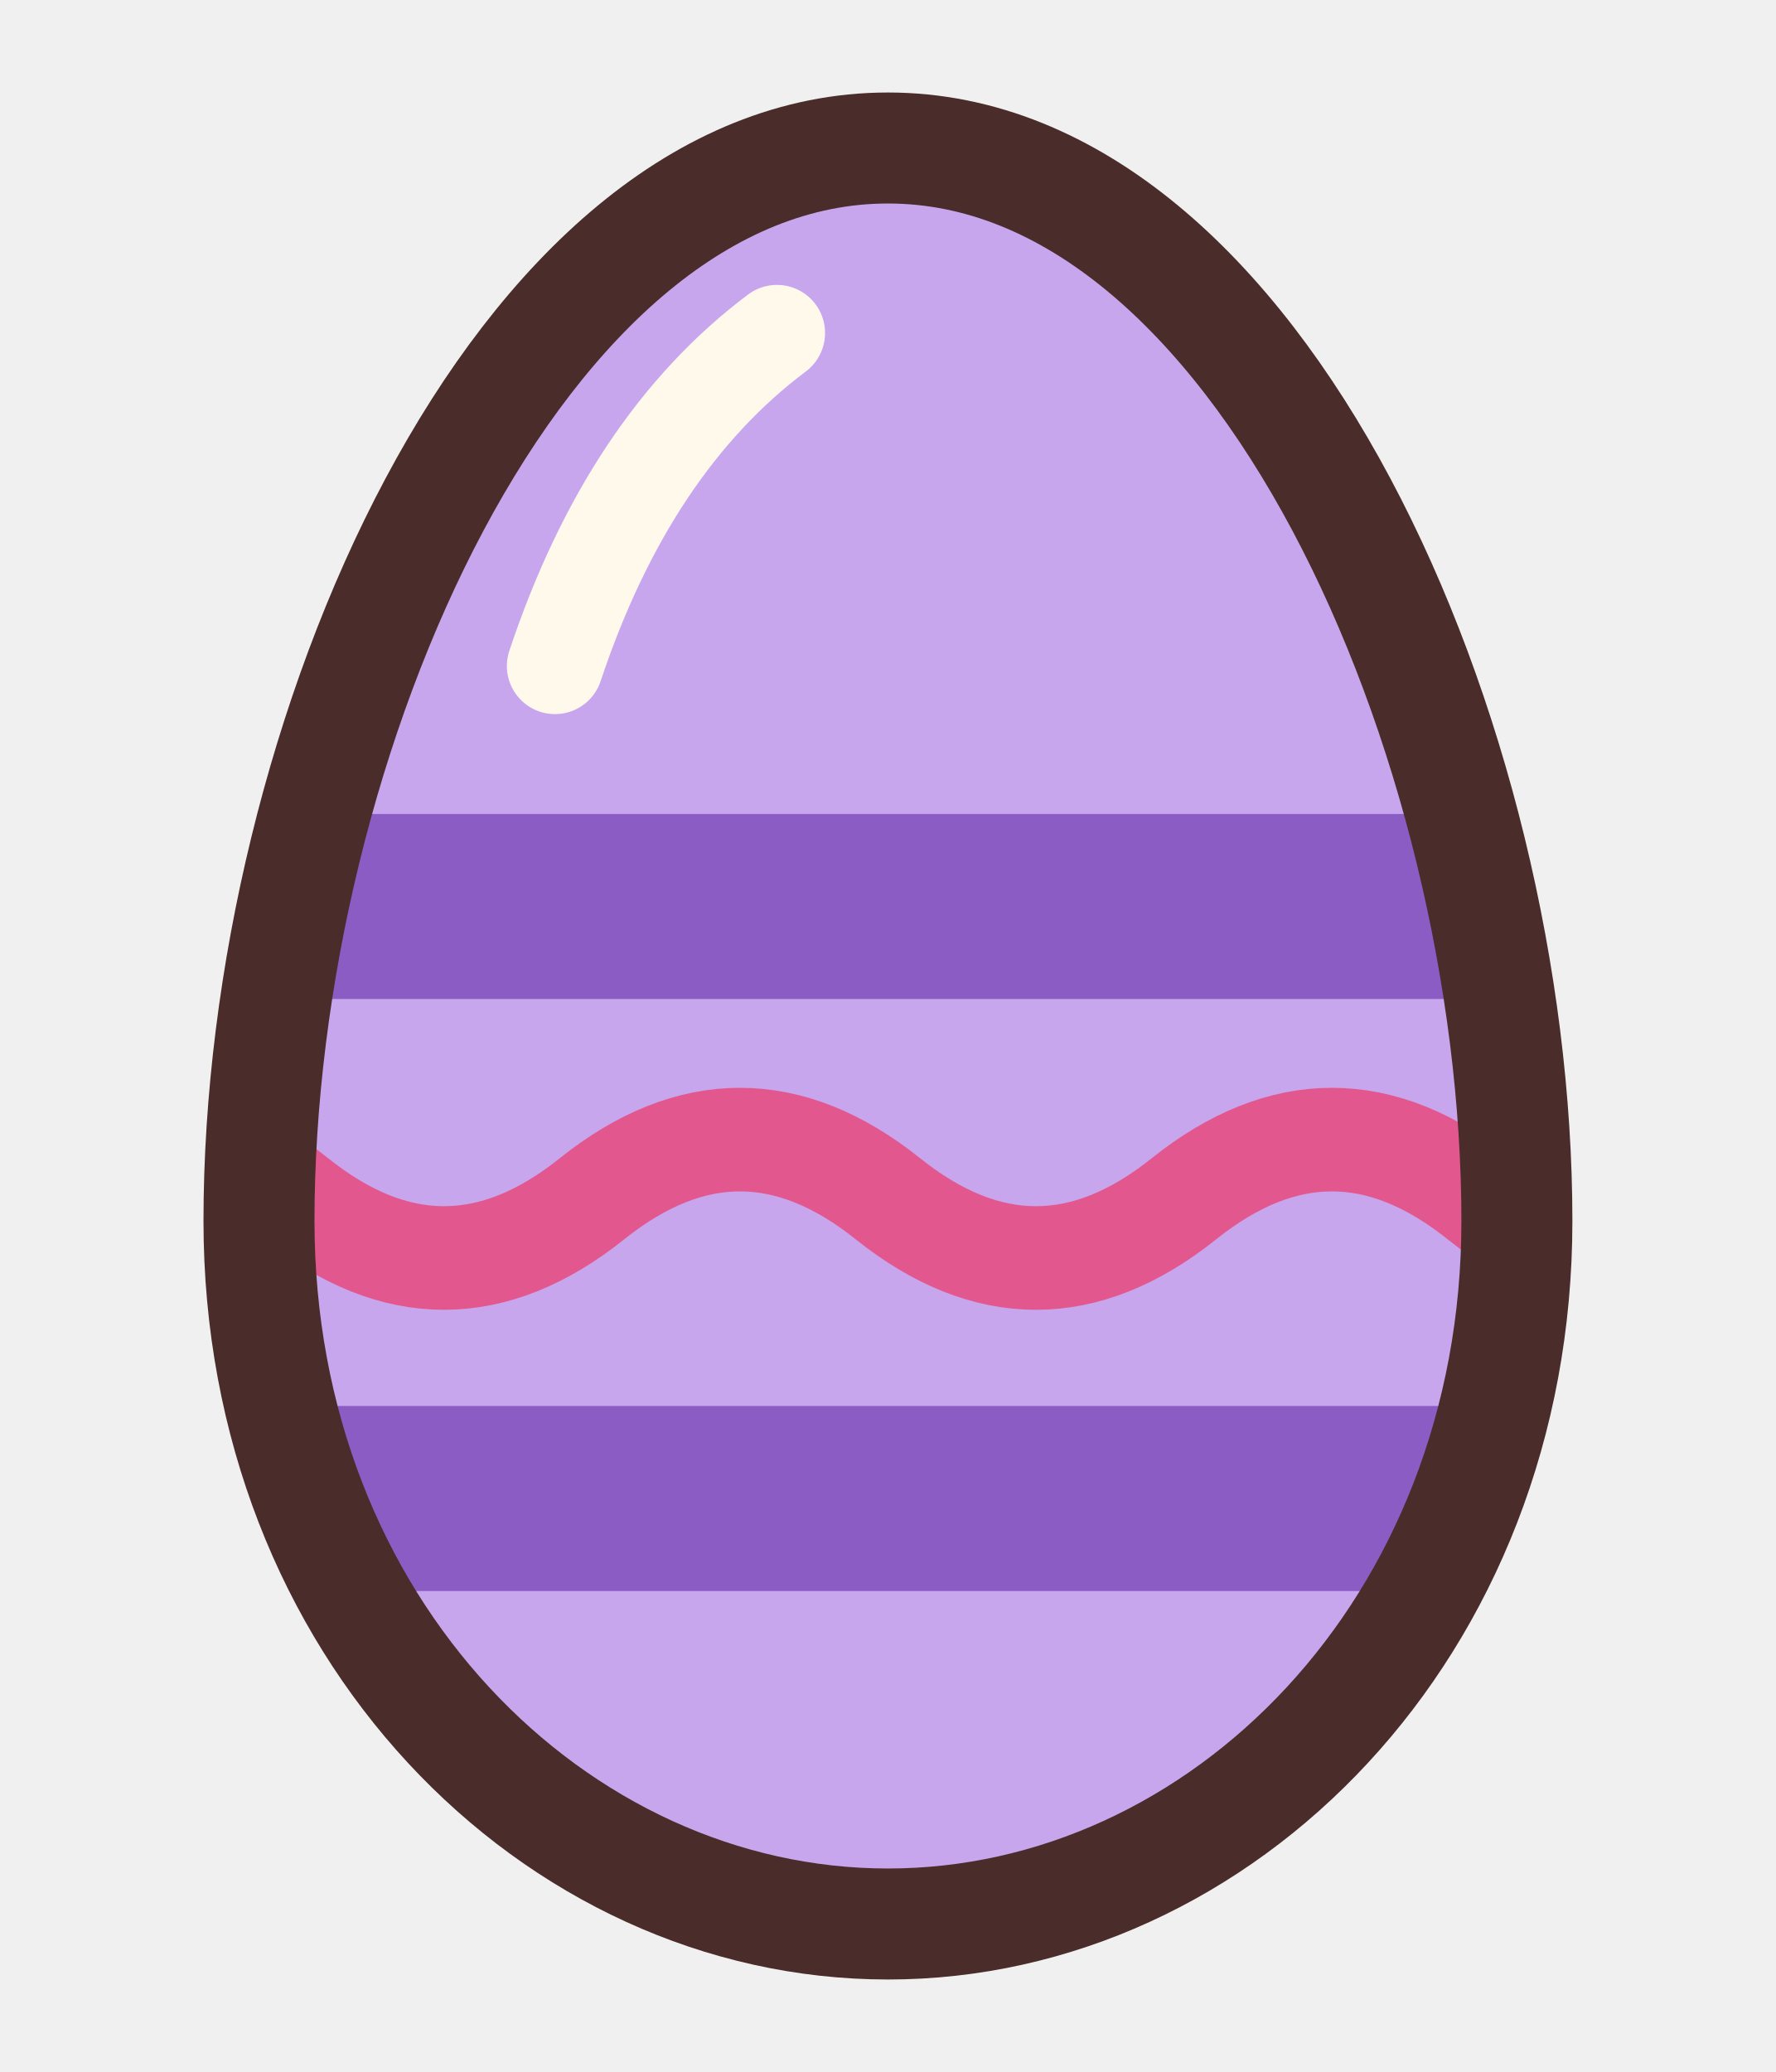
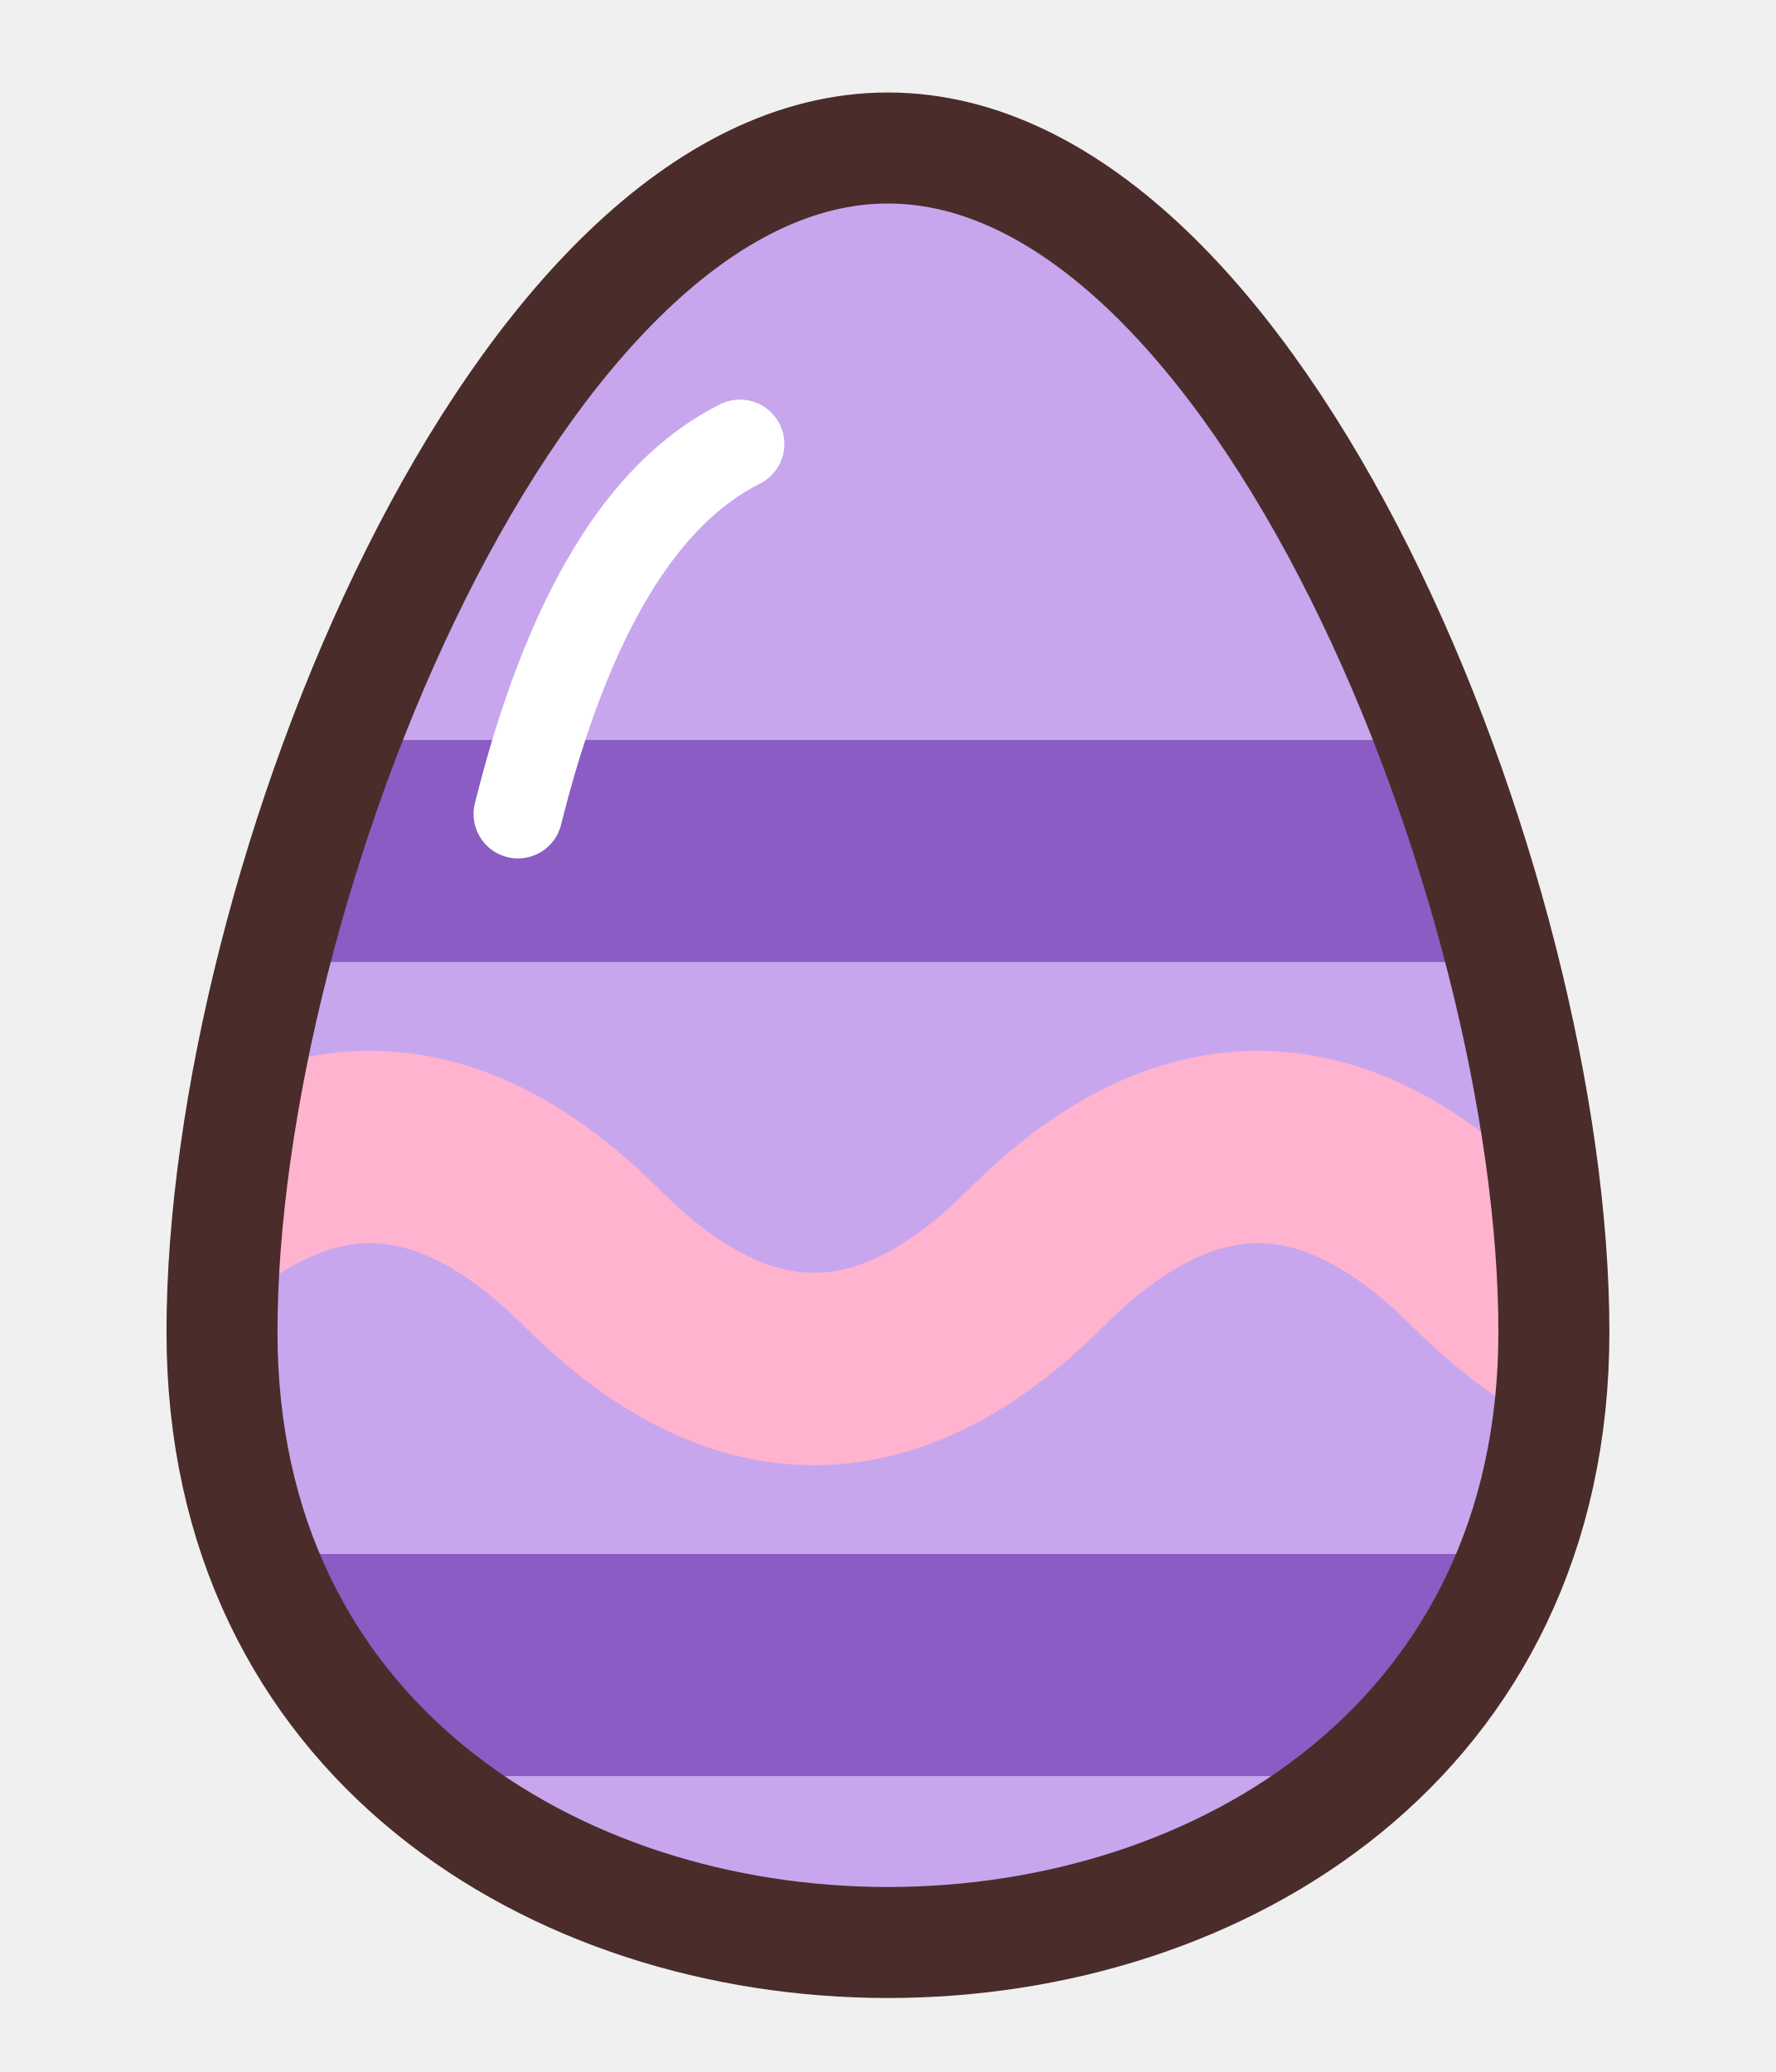
<svg xmlns="http://www.w3.org/2000/svg" viewBox="0 0 24 28">
  <defs>
-     <clipPath id="e">
-       <path d="M12 2C7 2 3.5 10 3.5 16.5 3.5 22 7.5 26 12 26s8.5-4 8.5-9.5C20.5 10 17 2 12 2Z" />
+     <clipPath id="a">
+       <path fill="#fff9ec" d="M12 2C7 2 3 12 3 18c0 11 18 11 18 0 0-6-4-16-9-16" />
    </clipPath>
  </defs>
-   <path d="M12 2C7 2 3.5 10 3.5 16.5 3.5 22 7.5 26 12 26s8.5-4 8.5-9.5C20.5 10 17 2 12 2Z" fill="#c7a6ee" />
-   <g clip-path="url(#e)">
-     <path d="M0 11h24v2.5H0zM0 19h24v2.5H0z" fill="#8a5cc4" />
-     <path d="M0 16.2q2-1.6 4 0t4 0 4 0 4 0 4 0 4 0" fill="none" stroke="#e2588e" stroke-width="1.4" />
+   <path fill="#c7a6ee" d="M12 2C7 2 3 12 3 18c0 11 18 11 18 0 0-6-4-16-9-16" />
+   <g clip-path="url(#a)">
+     <path fill="#8a5cc4" d="M1 10h22v3H1Zm0 11h22v3H1Z" />
+     <path fill="none" stroke="#ffb3cf" stroke-linecap="round" stroke-linejoin="round" stroke-width="2.6" d="M2 17q3-3 6 0t6 0 6 0 6 0" />
  </g>
-   <path d="M12 2C7 2 3.5 10 3.5 16.5 3.5 22 7.5 26 12 26s8.5-4 8.5-9.5C20.5 10 17 2 12 2Z" fill="none" stroke="#4a2c2a" stroke-width="1.5" stroke-linecap="round" stroke-linejoin="round" />
-   <path d="M7.5 9q1-3 3-4.5" fill="none" stroke="#fff9ec" stroke-width="1.3" stroke-linecap="round" />
+   <path fill="none" stroke="#4a2c2a" stroke-linecap="round" stroke-linejoin="round" stroke-width="1.5" d="M12 2C7 2 3 12 3 18c0 11 18 11 18 0 0-6-4-16-9-16" />
+   <path fill="none" stroke="#fff" stroke-linecap="round" stroke-linejoin="round" stroke-width="1.2" d="M7 11q1-4 3-5" />
</svg>
